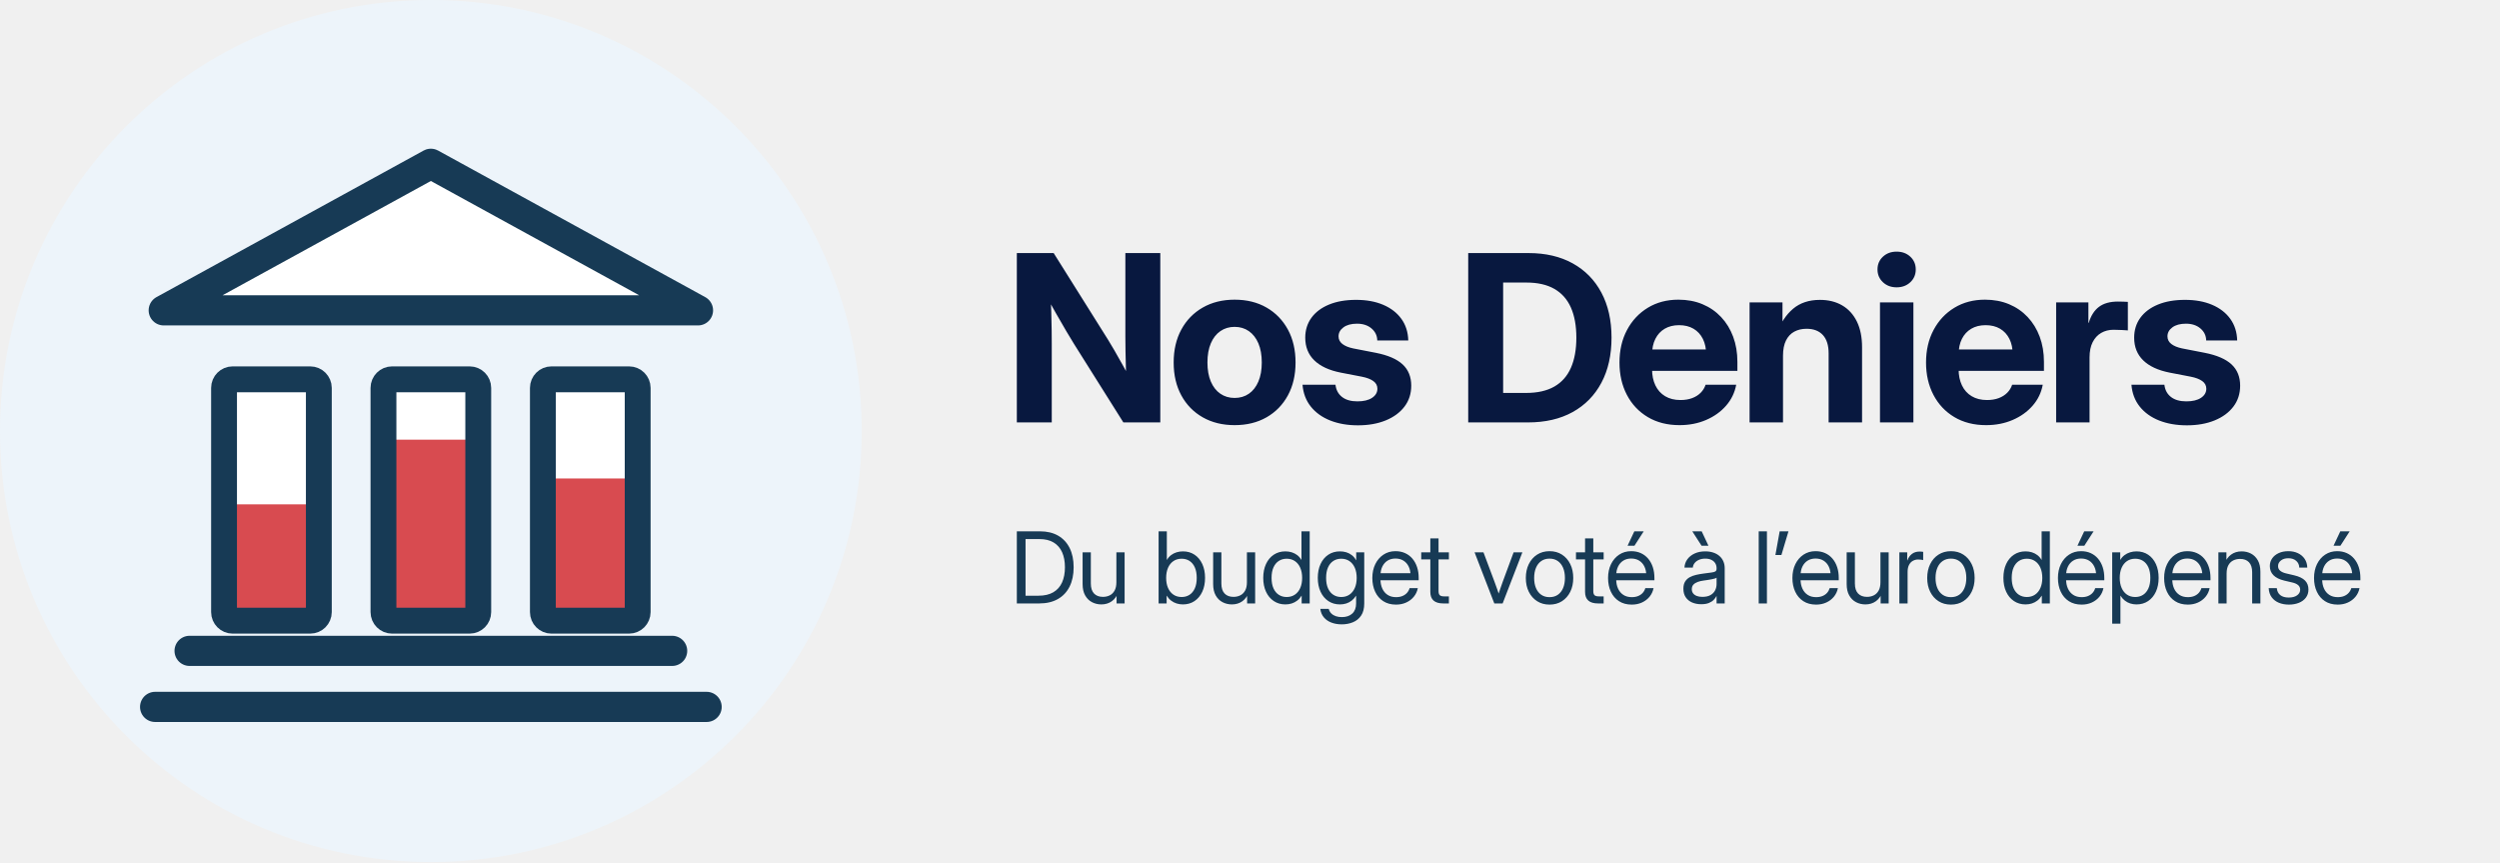
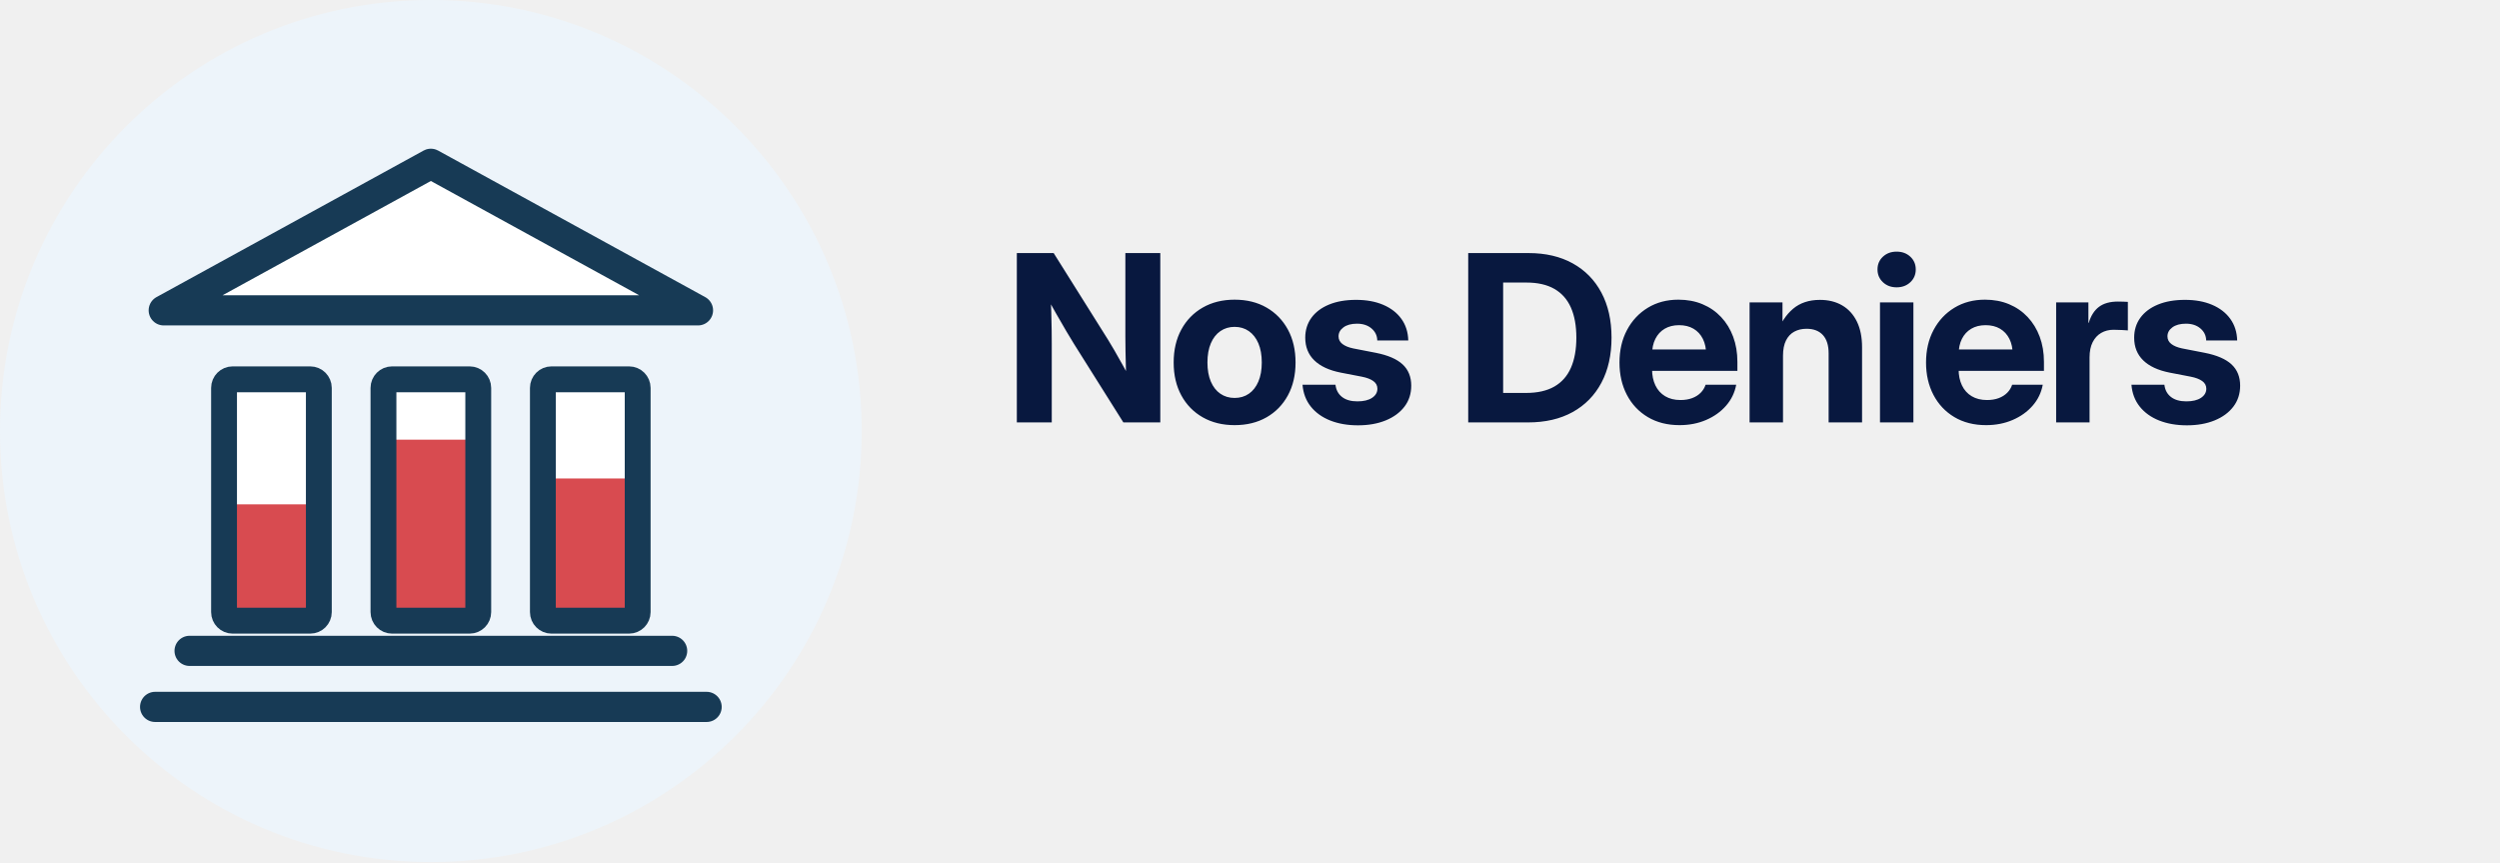
<svg xmlns="http://www.w3.org/2000/svg" width="580" height="200" viewBox="0 0 580 200" role="img" aria-labelledby="nd-horizontal-titre nd-horizontal-description">
  <circle cx="100" cy="100" r="100" fill="#EDF4FA" />
  <path d="M38 72 100 38 162 72Z" fill="#FFFFFF" stroke="#173A55" stroke-width="7" stroke-linejoin="round" />
  <g fill="#FFFFFF">
    <rect x="52" y="88" width="22" height="56" rx="2" />
    <rect x="89" y="88" width="22" height="56" rx="2" />
    <rect x="126" y="88" width="22" height="56" rx="2" />
  </g>
  <g fill="#D84B50">
    <path d="M52 117H74V142Q74 144 72 144H54Q52 144 52 142Z" />
    <path d="M89 102H111V142Q111 144 109 144H91Q89 144 89 142Z" />
    <path d="M126 111H148V142Q148 144 146 144H128Q126 144 126 142Z" />
  </g>
  <g fill="none" stroke="#173A55" stroke-width="6" stroke-linejoin="round">
    <rect x="52" y="88" width="22" height="56" rx="2" />
    <rect x="89" y="88" width="22" height="56" rx="2" />
    <rect x="126" y="88" width="22" height="56" rx="2" />
  </g>
  <g fill="none" stroke="#173A55" stroke-width="7" stroke-linecap="round">
    <path d="M44 151H156" />
    <path d="M36 164H164" />
  </g>
  <g aria-label="Nos Deniers" fill="#08183F" transform="translate(233.0658 98) scale(0.02636719 -0.02636719)">
    <path d="M111.281 0.0V1490.0H435.457L913.922 727.892Q936.082 693.112 969.822 634.282Q1003.562 575.452 1041.532 507.583Q1079.502 439.713 1113.122 377.393L1078.302 298.195Q1074.682 366.314 1071.912 454.864Q1069.142 543.413 1067.872 624.962Q1066.602 706.511 1066.602 752.631V1490.0H1374.037V0.0H1048.942L614.717 690.287Q588.398 732.847 547.118 802.216Q505.838 871.586 455.568 960.526Q405.298 1049.466 350.618 1147.926L404.556 1182.966Q411.176 1072.906 414.216 976.276Q417.256 879.646 417.986 806.317Q418.716 732.987 418.716 691.207V0.0ZM2028.199 -24.0Q1868.699 -24.0 1747.67 44.88Q1626.64 113.76 1559.2 237.76Q1491.761 361.76 1491.761 527.08Q1491.761 692.86 1559.2 817.05Q1626.64 941.24 1747.67 1010.62Q1868.699 1080.0 2028.199 1080.0Q2188.698 1080.0 2309.228 1010.62Q2429.757 941.24 2497.197 817.05Q2564.637 692.86 2564.637 527.08Q2564.637 361.76 2497.197 237.76Q2429.757 113.76 2309.228 44.88Q2188.698 -24.0 2028.199 -24.0ZM2028.199 215.317Q2100.12 215.317 2153.841 252.437Q2207.561 289.557 2237.462 359.618Q2267.362 429.679 2267.362 527.08Q2267.362 625.941 2237.462 695.732Q2207.561 765.522 2153.841 803.103Q2100.12 840.683 2028.199 840.683Q1957.278 840.683 1903.057 803.333Q1848.836 765.982 1818.936 695.962Q1789.035 625.941 1789.035 527.08Q1789.035 429.219 1818.936 359.388Q1848.836 289.557 1902.827 252.437Q1956.818 215.317 2028.199 215.317ZM3114.198 -25.62Q2977.439 -25.62 2870.59 16.51Q2763.74 58.64 2699.45 138.729Q2635.161 218.819 2626.001 331.659H2916.036Q2923.956 263.038 2973.726 224.108Q3023.497 185.177 3109.118 185.177Q3191.579 185.177 3238.34 216.328Q3285.101 247.479 3285.101 296.419Q3285.101 338.06 3249.2 363.801Q3213.3 389.541 3148.24 402.301L2963.12 437.981Q2809.641 468.122 2729.821 545.821Q2650.001 623.521 2650.001 745.541Q2650.001 845.801 2704.441 920.7Q2758.88 995.6 2859.42 1036.99Q2959.959 1078.38 3097.258 1078.38Q3234.257 1078.38 3336.337 1034.72Q3438.416 991.06 3496.126 911.28Q3553.835 831.501 3556.835 721.101H3283.92Q3282.92 784.582 3233.529 826.622Q3184.139 868.663 3105.898 868.663Q3029.957 868.663 2986.536 836.512Q2943.116 804.361 2943.116 757.421Q2943.116 716.32 2977.126 690.079Q3011.137 663.839 3071.477 651.239L3271.716 612.319Q3431.816 580.639 3507.406 510.219Q3582.995 439.798 3582.995 323.099Q3582.995 217.539 3523.516 139.169Q3464.036 60.8 3358.226 17.59Q3252.417 -25.62 3114.198 -25.62ZM4610.359 0.0H4225.36V259.356H4594.039Q4744.614 259.356 4842.598 315.507Q4940.582 371.657 4988.473 480.438Q5036.363 589.219 5036.363 745.846Q5036.363 902.621 4988.393 1010.712Q4940.422 1118.803 4842.932 1174.723Q4745.442 1230.644 4596.76 1230.644H4218.44V1490.0H4616.319Q4840.339 1490.0 5004.187 1399.38Q5168.034 1308.76 5256.996 1141.72Q5345.958 974.68 5345.958 745.84Q5345.958 516.62 5257.098 349.39Q5168.238 182.16 5003.817 91.08Q4839.395 0.0 4610.359 0.0ZM4391.916 1490.0V0.0H4084.481V1490.0ZM5944.299 -24.0Q5784.439 -24.0 5665.49 46.73Q5546.54 117.46 5481.25 242.23Q5415.961 367.0 5415.961 527.08Q5415.961 688.62 5482.36 813.35Q5548.76 938.08 5665.67 1009.04Q5782.579 1080.0 5934.459 1080.0Q6050.939 1080.0 6146.188 1040.27Q6241.438 1000.54 6310.378 927.35Q6379.318 854.16 6416.597 754.01Q6453.877 653.86 6453.877 533.02V453.621H5521.08V641.739H6311.899L6178.962 597.219Q6178.962 677.14 6149.911 735.041Q6120.861 792.942 6067.6 824.292Q6014.34 855.643 5940.399 855.643Q5867.458 855.643 5814.157 824.292Q5760.857 792.942 5731.806 735.041Q5702.756 677.14 5702.756 597.219V468.521Q5702.756 387.06 5732.156 325.739Q5761.556 264.418 5817.627 230.688Q5873.698 196.957 5952.939 196.957Q6010.659 196.957 6055.51 213.708Q6100.36 230.458 6130.571 260.848Q6160.781 291.239 6174.081 331.659H6443.437Q6423.977 226.88 6353.957 146.87Q6283.938 66.86 6178.098 21.43Q6072.258 -24.0 5944.299 -24.0ZM6855.396 586.681V0.0H6561.201V1056.0H6850.856V781.101H6800.696Q6851.076 921.401 6943.846 999.78Q7036.616 1078.16 7180.515 1078.16Q7293.455 1078.16 7376.595 1029.5Q7459.735 980.84 7505.486 887.84Q7551.236 794.84 7551.236 661.4V0.0H7257.041V607.281Q7257.041 713.503 7206.39 768.693Q7155.74 823.884 7062.659 823.884Q7001.858 823.884 6955.057 798.824Q6908.257 773.763 6881.826 721.303Q6855.396 668.842 6855.396 586.681ZM7709.001 0.0V1056.0H8003.196V0.0ZM7855.558 1188.563Q7782.719 1188.563 7734.95 1233.509Q7687.181 1278.455 7687.181 1346.023Q7687.181 1413.581 7734.95 1458.11Q7782.719 1502.64 7855.092 1502.64Q7928.243 1502.64 7976.09 1458.168Q8023.936 1413.696 8023.936 1345.566Q8023.936 1278.162 7976.026 1233.363Q7928.116 1188.563 7855.558 1188.563ZM8642.699 -24.0Q8482.839 -24.0 8363.89 46.73Q8244.94 117.46 8179.65 242.23Q8114.361 367.0 8114.361 527.08Q8114.361 688.62 8180.76 813.35Q8247.16 938.08 8364.07 1009.04Q8480.979 1080.0 8632.859 1080.0Q8749.339 1080.0 8844.588 1040.27Q8939.838 1000.54 9008.778 927.35Q9077.718 854.16 9114.997 754.01Q9152.277 653.86 9152.277 533.02V453.621H8219.48V641.739H9010.299L8877.362 597.219Q8877.362 677.14 8848.311 735.041Q8819.261 792.942 8766 824.292Q8712.74 855.643 8638.799 855.643Q8565.858 855.643 8512.557 824.292Q8459.257 792.942 8430.206 735.041Q8401.156 677.14 8401.156 597.219V468.521Q8401.156 387.06 8430.556 325.739Q8459.956 264.418 8516.027 230.688Q8572.098 196.957 8651.339 196.957Q8709.059 196.957 8753.91 213.708Q8798.76 230.458 8828.971 260.848Q8859.181 291.239 8872.481 331.659H9141.837Q9122.377 226.88 9052.357 146.87Q8982.338 66.86 8876.498 21.43Q8770.658 -24.0 8642.699 -24.0ZM9259.601 0.0V1056.0H9543.636V875.961H9546.556Q9575.556 971.46 9637.476 1017.41Q9699.396 1063.36 9803.796 1063.36Q9830.036 1063.36 9851.696 1062.44Q9873.356 1061.52 9890.915 1060.6V809.604Q9874.975 810.984 9838.376 813.054Q9801.776 815.124 9764.236 815.124Q9704.076 815.124 9656.236 787.584Q9608.396 760.044 9581.096 706.014Q9553.796 651.984 9553.796 572.243V0.0ZM10410.598 -25.62Q10273.839 -25.62 10166.99 16.51Q10060.14 58.64 9995.85 138.729Q9931.561 218.819 9922.401 331.659H10212.436Q10220.356 263.038 10270.126 224.108Q10319.897 185.177 10405.518 185.177Q10487.979 185.177 10534.74 216.328Q10581.501 247.479 10581.501 296.419Q10581.501 338.06 10545.6 363.801Q10509.7 389.541 10444.64 402.301L10259.52 437.981Q10106.041 468.122 10026.221 545.821Q9946.401 623.521 9946.401 745.541Q9946.401 845.801 10000.841 920.7Q10055.28 995.6 10155.82 1036.99Q10256.359 1078.38 10393.658 1078.38Q10530.657 1078.38 10632.737 1034.72Q10734.816 991.06 10792.526 911.28Q10850.235 831.501 10853.235 721.101H10580.32Q10579.32 784.582 10529.929 826.622Q10480.539 868.663 10402.298 868.663Q10326.357 868.663 10282.936 836.512Q10239.516 804.361 10239.516 757.421Q10239.516 716.32 10273.526 690.079Q10307.537 663.839 10367.877 651.239L10568.116 612.319Q10728.216 580.639 10803.806 510.219Q10879.395 439.798 10879.395 323.099Q10879.395 217.539 10819.916 139.169Q10760.436 60.8 10654.626 17.59Q10548.817 -25.62 10410.598 -25.62Z" />
  </g>
-   <g aria-label="Du budget voté à l’euro dépensé" fill="#173A55" transform="translate(234.3379 140) scale(0.01123047 -0.01123047)">
-     <path d="M608 0H250V160H596Q780.594 160.0 901.797 231.0Q1023 302 1082.5 434.0Q1142 566 1142.0 748.006Q1142 928 1083.5 1058.5Q1025 1189 908.071 1259.5Q791.141 1330.0 616 1330H242V1490H628Q845 1490 1000.478 1401.0Q1155.956 1312.0 1238.978 1145.5Q1322 979 1322 748Q1322 515 1238.0 347.5Q1154 180 994.708 90.0Q835.417 0.0 608 0ZM328 1490V0H148V1490ZM1895.28 -20Q1789.28 -20 1700.78 26.5Q1612.28 73 1559.78 166.5Q1507.28 260 1507.28 400V1056H1677.28V412Q1677.28 275 1743.28 205.5Q1809.28 136 1927.28 136Q2004.28 136 2067.28 167.0Q2130.28 198 2167.78 265.0Q2205.28 332 2205.28 438V1056H2375.28V0H2209.28V256H2257.28Q2205.28 114 2112.78 47.0Q2020.28 -20 1895.28 -20ZM3579.84 -20Q3511.84 -20 3449.84 -0.5Q3387.84 19 3335.84 59.0Q3283.84 99 3245.84 160H3243.84V0H3077.84V1490H3247.84V900H3249.84Q3283.84 959 3334.84 998.0Q3385.84 1037 3448.84 1056.5Q3511.84 1076 3579.84 1076Q3717.84 1076 3820.84 1007.0Q3923.84 938 3980.84 814.5Q4037.84 691 4037.84 528Q4037.84 366 3980.84 242.5Q3923.84 119 3820.84 49.5Q3717.84 -20 3579.84 -20ZM3553.84 133Q3645.84 133 3715.84 178.0Q3785.84 223 3825.84 311.0Q3865.84 399 3865.84 528Q3865.84 658 3825.84 746.0Q3785.84 834 3715.84 879.0Q3645.84 924 3553.84 924Q3455.84 924 3383.84 875.0Q3311.84 826 3272.84 737.0Q3233.84 648 3233.84 528Q3233.84 409 3272.84 320.0Q3311.84 231 3383.84 182.0Q3455.84 133 3553.84 133ZM4593.12 -20Q4487.12 -20 4398.62 26.5Q4310.12 73 4257.62 166.5Q4205.12 260 4205.12 400V1056H4375.12V412Q4375.12 275 4441.12 205.5Q4507.12 136 4625.12 136Q4702.12 136 4765.12 167.0Q4828.12 198 4865.62 265.0Q4903.12 332 4903.12 438V1056H5073.12V0H4907.12V256H4955.12Q4903.12 114 4810.62 47.0Q4718.12 -20 4593.12 -20ZM5698.4 -20Q5561.4 -20 5457.9 49.5Q5354.4 119 5297.4 242.5Q5240.4 366 5240.4 528Q5240.4 691 5297.4 814.5Q5354.4 938 5457.9 1007.0Q5561.4 1076 5698.4 1076Q5767.4 1076 5829.9 1056.5Q5892.4 1037 5943.4 998.0Q5994.4 959 6028.4 900H6030.4V1490H6200.4V0H6034.4V160H6032.4Q5994.4 99 5942.4 59.0Q5890.4 19 5828.9 -0.5Q5767.4 -20 5698.4 -20ZM5724.4 133Q5822.4 133 5894.4 182.0Q5966.4 231 6005.4 320.0Q6044.4 409 6044.4 528Q6044.4 648 6005.4 737.0Q5966.4 826 5894.4 875.0Q5822.4 924 5724.4 924Q5633.4 924 5562.9 879.0Q5492.4 834 5452.4 746.0Q5412.4 658 5412.4 528Q5412.4 399 5452.4 311.0Q5492.4 223 5562.9 178.0Q5633.4 133 5724.4 133ZM6863.68 -432Q6744.68 -432 6649.18 -395.5Q6553.68 -359 6493.18 -287.5Q6432.68 -216 6419.68 -112H6593.68Q6608.68 -169 6646.68 -206.5Q6684.68 -244 6740.18 -263.0Q6795.68 -282 6863.68 -282Q7001.68 -282 7080.68 -208.5Q7159.68 -135 7159.68 0V160H7158.68Q7119.68 99 7068.68 59.0Q7017.68 19 6956.68 -0.5Q6895.68 -20 6825.68 -20Q6688.68 -20 6585.18 49.5Q6481.68 119 6424.68 242.5Q6367.68 366 6367.68 528Q6367.68 691 6424.68 814.5Q6481.68 938 6585.18 1007.0Q6688.68 1076 6825.68 1076Q6894.68 1076 6957.18 1057.0Q7019.68 1038 7072.18 997.0Q7124.68 956 7160.68 891H7161.68V1056H7327.68V0Q7327.68 -156 7263.18 -251.0Q7198.68 -346 7092.68 -389.0Q6986.68 -432 6863.68 -432ZM6851.68 133Q6949.68 133 7021.68 182.0Q7093.68 231 7132.68 320.0Q7171.68 409 7171.68 528Q7171.68 648 7132.68 737.0Q7093.68 826 7021.68 875.0Q6949.68 924 6851.68 924Q6760.68 924 6690.18 879.0Q6619.68 834 6579.68 746.0Q6539.68 658 6539.68 528Q6539.68 399 6579.68 311.0Q6619.68 223 6690.18 178.0Q6760.68 133 6851.68 133ZM7984.96 -24Q7829.96 -24 7720.46 47.0Q7610.96 118 7552.96 242.5Q7494.96 367 7494.96 526Q7494.96 687 7555.96 812.0Q7616.96 937 7724.96 1008.5Q7832.96 1080 7972.96 1080Q8082.96 1080 8171.46 1040.0Q8259.96 1000 8322.96 926.0Q8385.96 852 8419.46 750.5Q8452.96 649 8452.96 526V479H7584.96V625H8357.96L8284.96 574Q8284.96 682 8246.46 761.5Q8207.96 841 8137.96 884.5Q8067.96 928 7972.96 928Q7878.96 928 7809.46 884.5Q7739.96 841 7701.46 761.5Q7662.96 682 7662.96 574V502Q7662.96 393 7700.46 309.0Q7737.96 225 7809.96 177.5Q7881.96 130 7984.96 130Q8059.96 130 8116.96 153.5Q8173.96 177 8211.46 219.0Q8248.96 261 8264.96 316H8434.96Q8414.96 215 8351.96 138.5Q8288.96 62 8194.46 19.0Q8099.96 -24 7984.96 -24ZM9077.24 1056V910H8505.24V1056ZM8693.24 1344H8863.24V256Q8863.24 195 8888.74 170.5Q8914.24 146 8979.24 146Q9002.24 146 9028.74 146.0Q9055.24 146 9077.24 146V0Q9051.24 0 9020.24 0.0Q8989.24 0 8963.24 0Q8827.24 0 8760.24 59.5Q8693.24 119 8693.24 238ZM10015.8 0 9607.8 1056H9791.8L10019.8 448Q10048.8 372 10074.8 296.0Q10100.8 220 10125.8 144H10084.8Q10110.8 220 10136.3 296.0Q10161.8 372 10189.8 448L10414.8 1056H10595.8L10187.8 0ZM11157.08 -24Q11011.08 -24 10900.58 46.5Q10790.08 117 10728.58 241.0Q10667.08 365 10667.08 526Q10667.08 688 10728.58 813.0Q10790.08 938 10900.58 1009.0Q11011.08 1080 11157.08 1080Q11304.08 1080 11414.08 1009.0Q11524.08 938 11585.58 813.0Q11647.08 688 11647.08 526Q11647.08 365 11585.58 241.0Q11524.08 117 11414.08 46.5Q11304.08 -24 11157.08 -24ZM11157.08 130Q11257.08 130 11328.08 179.0Q11399.08 228 11437.08 317.5Q11475.08 407 11475.08 526Q11475.08 647 11437.08 736.5Q11399.08 826 11328.08 876.0Q11257.08 926 11157.08 926Q11058.08 926 10986.58 876.5Q10915.08 827 10877.08 737.0Q10839.08 647 10839.08 526Q10839.08 406 10877.08 317.0Q10915.08 228 10986.08 179.0Q11057.08 130 11157.08 130ZM12275.36 1056V910H11703.36V1056ZM11891.36 1344H12061.36V256Q12061.36 195 12086.86 170.5Q12112.36 146 12177.36 146Q12200.36 146 12226.86 146.0Q12253.36 146 12275.36 146V0Q12249.36 0 12218.36 0.0Q12187.36 0 12161.36 0Q12025.36 0 11958.36 59.5Q11891.36 119 11891.36 238ZM12856.64 -24Q12701.64 -24 12592.14 47.0Q12482.64 118 12424.64 242.5Q12366.64 367 12366.64 526Q12366.64 687 12427.64 812.0Q12488.64 937 12596.64 1008.5Q12704.64 1080 12844.64 1080Q12954.64 1080 13043.14 1040.0Q13131.64 1000 13194.64 926.0Q13257.64 852 13291.14 750.5Q13324.64 649 13324.64 526V479H12456.64V625H13229.64L13156.64 574Q13156.64 682 13118.14 761.5Q13079.64 841 13009.64 884.5Q12939.64 928 12844.64 928Q12750.64 928 12681.14 884.5Q12611.64 841 12573.14 761.5Q12534.64 682 12534.64 574V502Q12534.64 393 12572.14 309.0Q12609.64 225 12681.64 177.5Q12753.64 130 12856.64 130Q12931.64 130 12988.64 153.5Q13045.64 177 13083.14 219.0Q13120.64 261 13136.64 316H13306.64Q13286.64 215 13223.64 138.5Q13160.64 62 13066.14 19.0Q12971.64 -24 12856.64 -24ZM12769.64 1192 12909.64 1490H13103.64L12911.64 1192ZM14291.2 -16Q14186.2 -16 14103.2 20.0Q14020.2 56 13971.7 127.5Q13923.2 199 13923.2 304Q13923.2 395 13958.7 452.0Q13994.2 509 14053.7 541.5Q14113.2 574 14188.7 591.0Q14264.2 608 14343.2 618Q14444.2 632 14502.2 639.0Q14560.2 646 14584.7 662.0Q14609.2 678 14609.2 718V728Q14609.2 786 14581.7 830.5Q14554.2 875 14501.7 900.5Q14449.2 926 14375.2 926Q14302.2 926 14245.7 901.5Q14189.2 877 14155.7 835.0Q14122.2 793 14118.2 740H13945.2Q13950.2 837 14005.2 912.5Q14060.2 988 14155.2 1032.0Q14250.2 1076 14375.2 1076Q14467.2 1076 14541.7 1051.0Q14616.2 1026 14668.7 980.0Q14721.2 934 14749.2 870.0Q14777.2 806 14777.2 728V0H14609.2V150H14605.2Q14586.2 112 14549.2 73.5Q14512.2 35 14449.7 9.5Q14387.2 -16 14291.2 -16ZM14315.2 136Q14419.2 136 14484.2 173.5Q14549.2 211 14579.2 271.0Q14609.2 331 14609.2 400V532Q14599.2 523 14572.7 515.0Q14546.2 507 14507.7 499.5Q14469.2 492 14424.7 485.0Q14380.2 478 14335.2 472Q14274.2 464 14219.7 444.5Q14165.2 425 14131.2 389.5Q14097.2 354 14097.2 294Q14097.2 245 14123.7 209.5Q14150.2 174 14199.2 155.0Q14248.2 136 14315.2 136ZM14299.2 1192 14107.2 1490H14301.2L14441.2 1192ZM15649.76 1490V0H15479.76V1490ZM15825.04 1001 15913.04 1490H16095.04L15949.04 1001ZM16666.32 -24Q16511.32 -24 16401.82 47.0Q16292.32 118 16234.32 242.5Q16176.32 367 16176.32 526Q16176.32 687 16237.32 812.0Q16298.32 937 16406.32 1008.5Q16514.32 1080 16654.32 1080Q16764.32 1080 16852.82 1040.0Q16941.32 1000 17004.32 926.0Q17067.32 852 17100.82 750.5Q17134.32 649 17134.32 526V479H16266.32V625H17039.32L16966.32 574Q16966.32 682 16927.82 761.5Q16889.32 841 16819.32 884.5Q16749.32 928 16654.32 928Q16560.32 928 16490.82 884.5Q16421.32 841 16382.82 761.5Q16344.32 682 16344.32 574V502Q16344.32 393 16381.82 309.0Q16419.32 225 16491.32 177.5Q16563.32 130 16666.32 130Q16741.32 130 16798.32 153.5Q16855.32 177 16892.82 219.0Q16930.32 261 16946.32 316H17116.32Q17096.32 215 17033.32 138.5Q16970.32 62 16875.82 19.0Q16781.32 -24 16666.32 -24ZM17685.6 -20Q17579.6 -20 17491.1 26.5Q17402.6 73 17350.1 166.5Q17297.6 260 17297.6 400V1056H17467.6V412Q17467.6 275 17533.6 205.5Q17599.6 136 17717.6 136Q17794.6 136 17857.6 167.0Q17920.6 198 17958.1 265.0Q17995.6 332 17995.6 438V1056H18165.6V0H17999.6V256H18047.6Q17995.6 114 17903.1 47.0Q17810.6 -20 17685.6 -20ZM18386.88 0V1056H18548.88V890H18552.88Q18581.88 972 18644.88 1022.0Q18707.88 1072 18806.88 1072Q18829.88 1072 18849.38 1070.0Q18868.88 1068 18878.88 1066V896Q18868.88 899 18840.38 903.5Q18811.88 908 18774.88 908Q18716.88 908 18666.88 881.0Q18616.88 854 18586.88 797.0Q18556.88 740 18556.88 650V0ZM19452.16 -24Q19306.16 -24 19195.66 46.5Q19085.16 117 19023.66 241.0Q18962.16 365 18962.16 526Q18962.16 688 19023.66 813.0Q19085.16 938 19195.66 1009.0Q19306.16 1080 19452.16 1080Q19599.16 1080 19709.16 1009.0Q19819.16 938 19880.66 813.0Q19942.16 688 19942.16 526Q19942.16 365 19880.66 241.0Q19819.16 117 19709.16 46.5Q19599.16 -24 19452.16 -24ZM19452.16 130Q19552.16 130 19623.16 179.0Q19694.16 228 19732.16 317.5Q19770.16 407 19770.16 526Q19770.16 647 19732.16 736.5Q19694.16 826 19623.16 876.0Q19552.16 926 19452.16 926Q19353.16 926 19281.66 876.5Q19210.16 827 19172.16 737.0Q19134.16 647 19134.16 526Q19134.16 406 19172.16 317.0Q19210.16 228 19281.16 179.0Q19352.16 130 19452.16 130ZM20994.72 -20Q20857.72 -20 20754.22 49.5Q20650.72 119 20593.72 242.5Q20536.72 366 20536.72 528Q20536.72 691 20593.72 814.5Q20650.72 938 20754.22 1007.0Q20857.72 1076 20994.72 1076Q21063.72 1076 21126.22 1056.5Q21188.72 1037 21239.72 998.0Q21290.72 959 21324.72 900H21326.72V1490H21496.72V0H21330.72V160H21328.72Q21290.72 99 21238.72 59.0Q21186.72 19 21125.22 -0.5Q21063.72 -20 20994.72 -20ZM21020.72 133Q21118.72 133 21190.72 182.0Q21262.72 231 21301.72 320.0Q21340.72 409 21340.72 528Q21340.72 648 21301.72 737.0Q21262.72 826 21190.72 875.0Q21118.72 924 21020.72 924Q20929.72 924 20859.22 879.0Q20788.72 834 20748.72 746.0Q20708.72 658 20708.72 528Q20708.72 399 20748.72 311.0Q20788.72 223 20859.22 178.0Q20929.72 133 21020.72 133ZM22154.0 -24Q21999.0 -24 21889.5 47.0Q21780.0 118 21722.0 242.5Q21664.0 367 21664.0 526Q21664.0 687 21725.0 812.0Q21786.0 937 21894.0 1008.5Q22002.0 1080 22142.0 1080Q22252.0 1080 22340.5 1040.0Q22429.0 1000 22492.0 926.0Q22555.0 852 22588.5 750.5Q22622.0 649 22622.0 526V479H21754.0V625H22527.0L22454.0 574Q22454.0 682 22415.5 761.5Q22377.0 841 22307.0 884.5Q22237.0 928 22142.0 928Q22048.0 928 21978.5 884.5Q21909.0 841 21870.5 761.5Q21832.0 682 21832.0 574V502Q21832.0 393 21869.5 309.0Q21907.0 225 21979.0 177.5Q22051.0 130 22154.0 130Q22229.0 130 22286.0 153.5Q22343.0 177 22380.5 219.0Q22418.0 261 22434.0 316H22604.0Q22584.0 215 22521.0 138.5Q22458.0 62 22363.5 19.0Q22269.0 -24 22154.0 -24ZM22067.0 1192 22207.0 1490H22401.0L22209.0 1192ZM22785.28 -418V1056H22951.28V900H22953.28Q22987.28 959 23039.28 998.0Q23091.28 1037 23155.28 1056.5Q23219.28 1076 23287.28 1076Q23425.28 1076 23528.28 1007.0Q23631.28 938 23688.28 814.5Q23745.28 691 23745.28 528Q23745.28 366 23688.28 242.5Q23631.28 119 23528.28 49.5Q23425.28 -20 23287.28 -20Q23219.28 -20 23158.28 -0.5Q23097.28 19 23046.28 59.0Q22995.28 99 22957.28 160H22955.28V-418ZM23261.28 133Q23353.28 133 23423.28 178.0Q23493.28 223 23533.28 311.0Q23573.28 399 23573.28 528Q23573.28 658 23533.28 746.0Q23493.28 834 23423.28 879.0Q23353.28 924 23261.28 924Q23163.28 924 23091.28 875.0Q23019.28 826 22980.28 737.0Q22941.28 648 22941.28 528Q22941.28 409 22980.28 320.0Q23019.28 231 23091.28 182.0Q23163.28 133 23261.28 133ZM24348.56 -24Q24193.56 -24 24084.06 47.0Q23974.56 118 23916.56 242.5Q23858.56 367 23858.56 526Q23858.56 687 23919.56 812.0Q23980.56 937 24088.56 1008.5Q24196.56 1080 24336.56 1080Q24446.56 1080 24535.06 1040.0Q24623.56 1000 24686.56 926.0Q24749.56 852 24783.06 750.5Q24816.56 649 24816.56 526V479H23948.56V625H24721.56L24648.56 574Q24648.56 682 24610.06 761.5Q24571.56 841 24501.56 884.5Q24431.56 928 24336.56 928Q24242.56 928 24173.06 884.5Q24103.56 841 24065.06 761.5Q24026.56 682 24026.56 574V502Q24026.56 393 24064.06 309.0Q24101.56 225 24173.56 177.5Q24245.56 130 24348.56 130Q24423.56 130 24480.56 153.5Q24537.56 177 24575.06 219.0Q24612.56 261 24628.56 316H24798.56Q24778.56 215 24715.56 138.5Q24652.56 62 24558.06 19.0Q24463.56 -24 24348.56 -24ZM25149.84 618V0H24979.84V1056H25145.84V800H25097.84Q25149.84 943 25242.34 1009.5Q25334.84 1076 25459.84 1076Q25566.84 1076 25654.84 1029.5Q25742.84 983 25795.34 890.0Q25847.84 797 25847.84 656V0H25677.84V644Q25677.84 781 25612.34 850.5Q25546.84 920 25427.84 920Q25350.84 920 25287.84 889.0Q25224.84 858 25187.34 791.5Q25149.84 725 25149.84 618ZM26437.12 -24Q26324.12 -24 26232.12 13.0Q26140.12 50 26083.12 125.5Q26026.12 201 26019.12 316H26187.12Q26196.12 222 26259.12 172.0Q26322.12 122 26433.12 122Q26543.12 122 26606.62 168.0Q26670.12 214 26670.12 284Q26670.12 344 26626.12 380.0Q26582.12 416 26511.12 432L26341.12 472Q26194.12 507 26118.62 582.0Q26043.12 657 26043.12 772Q26043.12 862 26091.62 931.5Q26140.12 1001 26226.62 1040.5Q26313.12 1080 26426.12 1080Q26536.12 1080 26623.62 1038.5Q26711.12 997 26762.62 921.0Q26814.12 845 26817.12 740H26651.12Q26650.12 824 26589.12 879.0Q26528.12 934 26426.12 934Q26329.12 934 26271.12 887.0Q26213.12 840 26213.12 772Q26213.12 712 26257.12 675.5Q26301.12 639 26377.12 621L26547.12 581Q26699.12 545 26770.12 473.5Q26841.12 402 26841.12 288Q26841.12 190 26788.12 120.0Q26735.12 50 26643.62 13.0Q26552.12 -24 26437.12 -24ZM27446.4 -24Q27291.4 -24 27181.9 47.0Q27072.4 118 27014.4 242.5Q26956.4 367 26956.4 526Q26956.4 687 27017.4 812.0Q27078.4 937 27186.4 1008.5Q27294.4 1080 27434.4 1080Q27544.4 1080 27632.9 1040.0Q27721.4 1000 27784.4 926.0Q27847.4 852 27880.9 750.5Q27914.4 649 27914.4 526V479H27046.4V625H27819.4L27746.4 574Q27746.4 682 27707.9 761.5Q27669.4 841 27599.4 884.5Q27529.4 928 27434.4 928Q27340.4 928 27270.9 884.5Q27201.4 841 27162.9 761.5Q27124.4 682 27124.4 574V502Q27124.4 393 27161.9 309.0Q27199.4 225 27271.4 177.5Q27343.4 130 27446.4 130Q27521.4 130 27578.4 153.5Q27635.4 177 27672.9 219.0Q27710.4 261 27726.4 316H27896.4Q27876.4 215 27813.4 138.5Q27750.4 62 27655.9 19.0Q27561.4 -24 27446.4 -24ZM27359.4 1192 27499.4 1490H27693.4L27501.4 1192Z" />
-   </g>
</svg>
